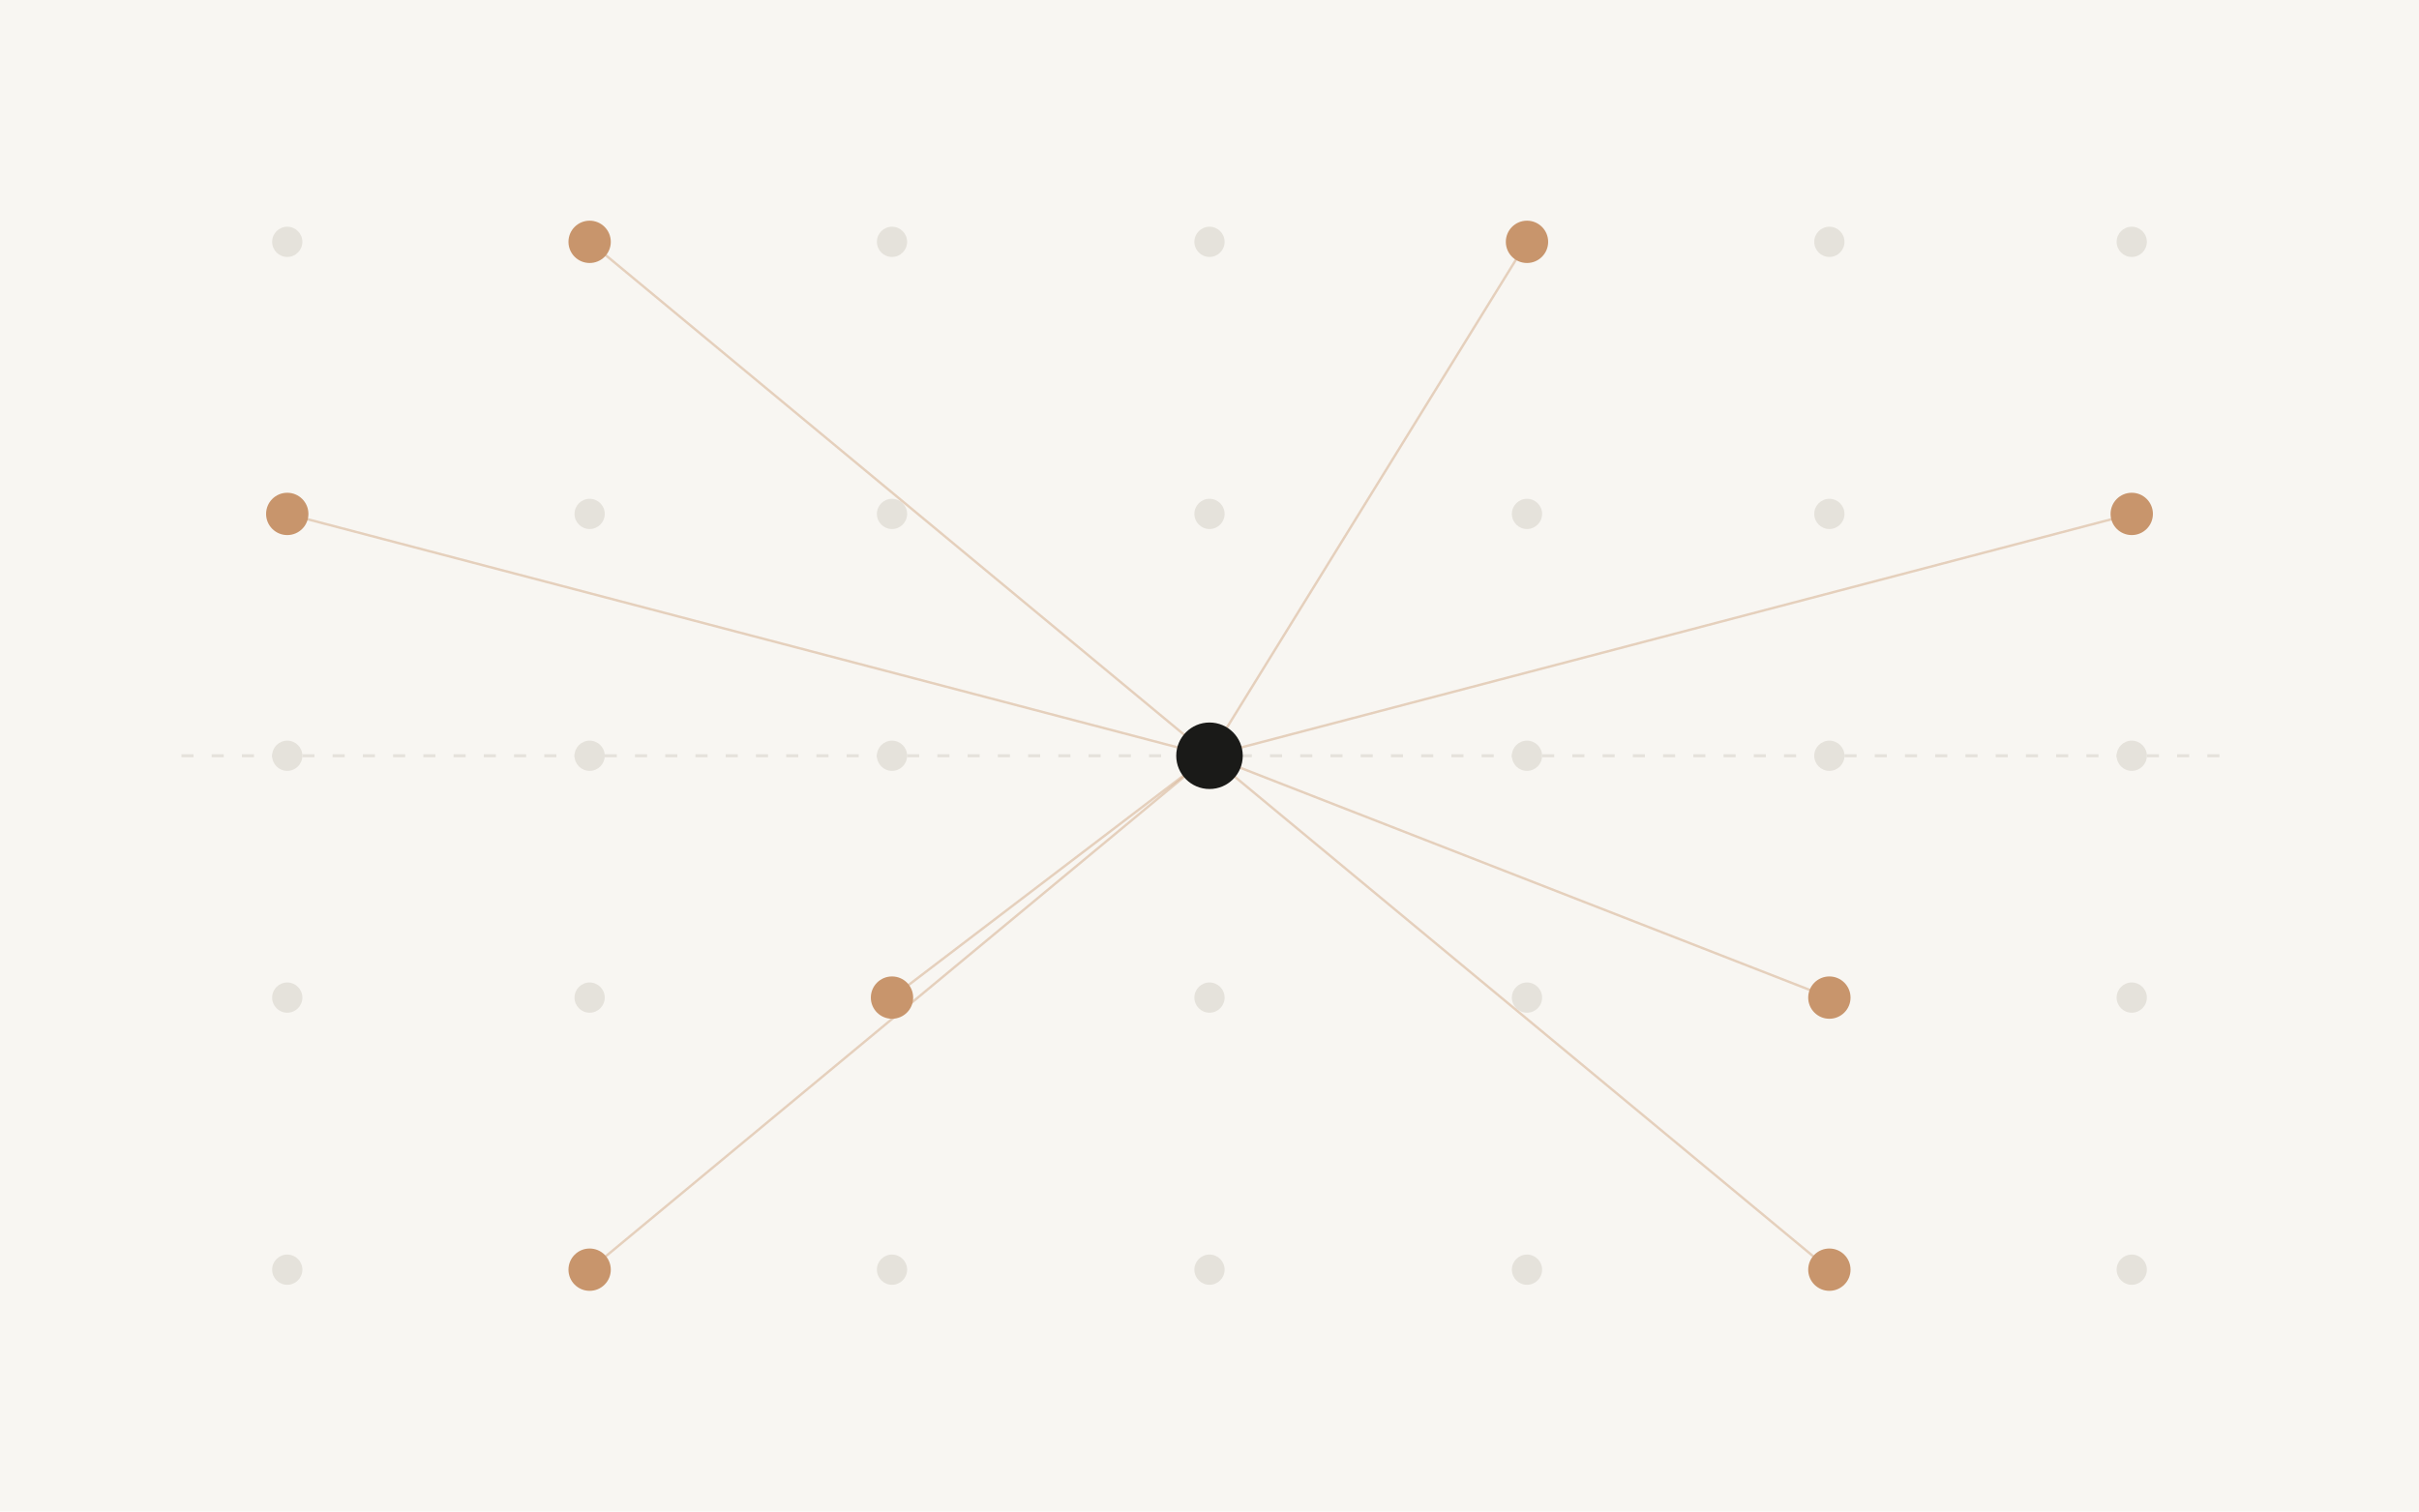
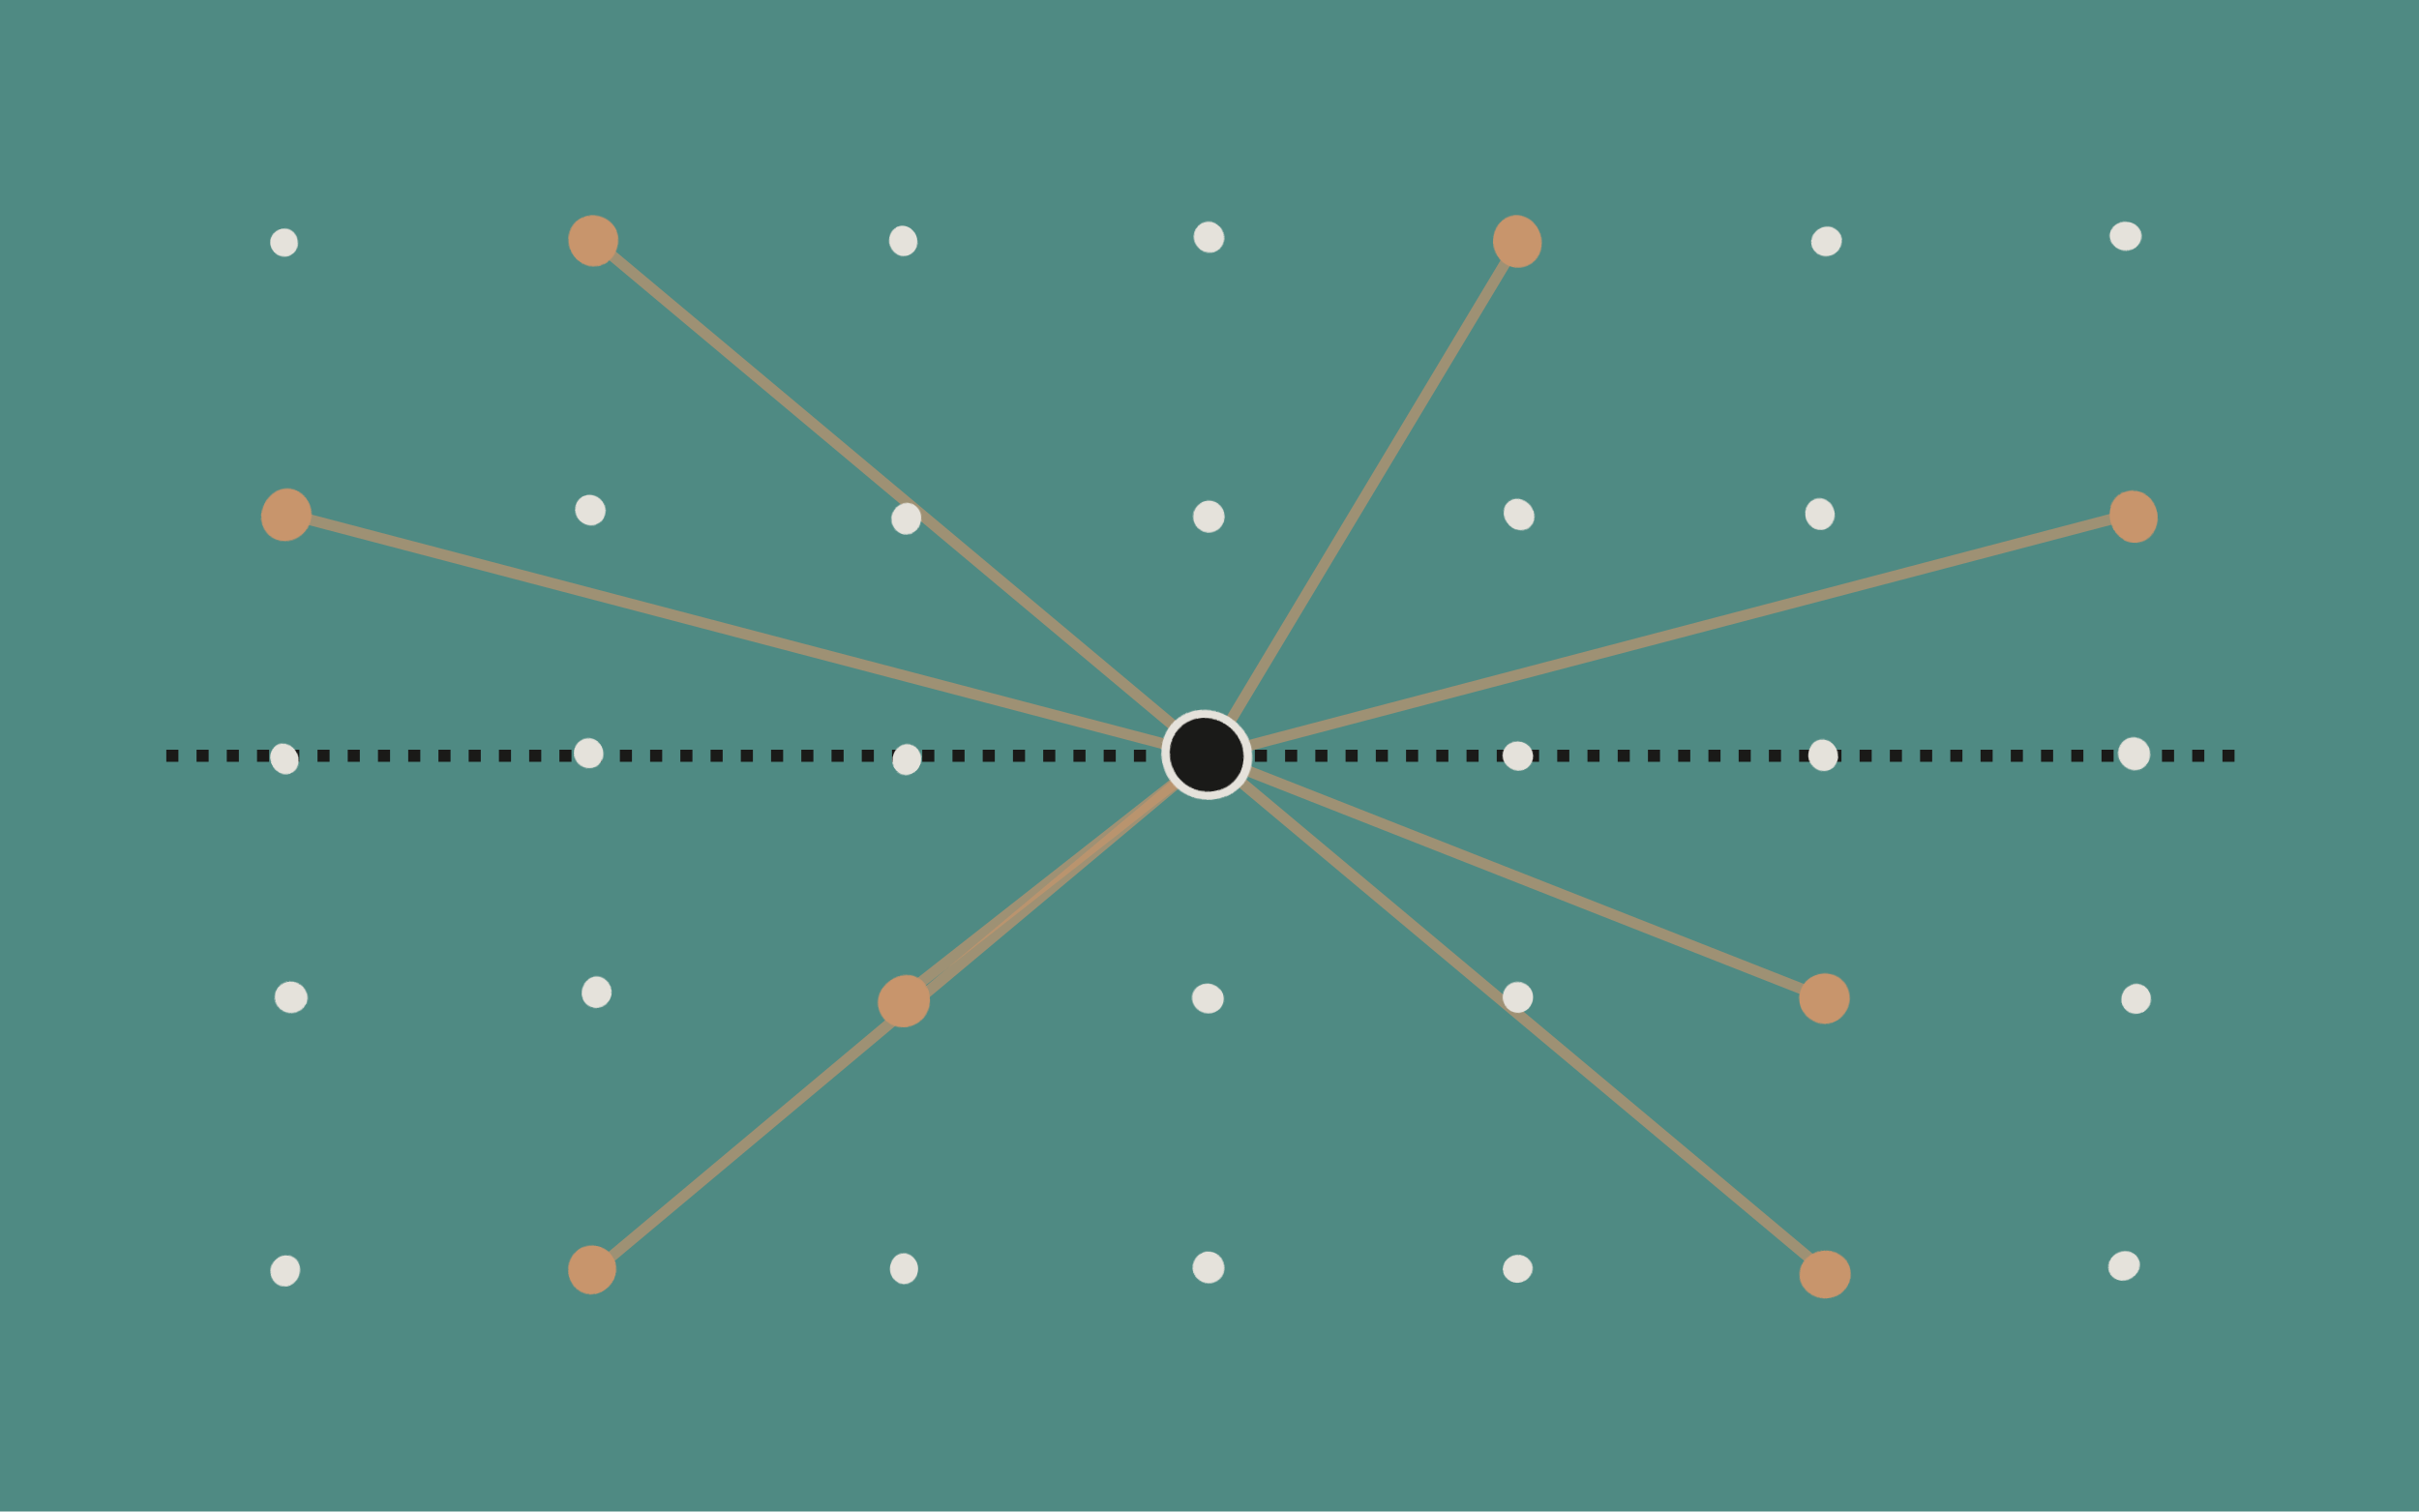
<svg xmlns="http://www.w3.org/2000/svg" viewBox="0 0 800 500">
-   <rect width="800" height="500" fill="#f8f6f2" />
-   <circle cx="95" cy="80" r="5" fill="#e5e2db" />
-   <circle cx="195" cy="80" r="5" fill="#e5e2db" />
-   <circle cx="295" cy="80" r="5" fill="#e5e2db" />
-   <circle cx="400" cy="80" r="5" fill="#e5e2db" />
-   <circle cx="505" cy="80" r="5" fill="#e5e2db" />
-   <circle cx="605" cy="80" r="5" fill="#e5e2db" />
-   <circle cx="705" cy="80" r="5" fill="#e5e2db" />
-   <circle cx="95" cy="170" r="5" fill="#e5e2db" />
-   <circle cx="195" cy="170" r="5" fill="#e5e2db" />
-   <circle cx="295" cy="170" r="5" fill="#e5e2db" />
-   <circle cx="400" cy="170" r="5" fill="#e5e2db" />
-   <circle cx="505" cy="170" r="5" fill="#e5e2db" />
-   <circle cx="605" cy="170" r="5" fill="#e5e2db" />
-   <circle cx="705" cy="170" r="5" fill="#e5e2db" />
-   <circle cx="95" cy="250" r="5" fill="#e5e2db" />
-   <circle cx="195" cy="250" r="5" fill="#e5e2db" />
-   <circle cx="295" cy="250" r="5" fill="#e5e2db" />
-   <circle cx="400" cy="250" r="5" fill="#e5e2db" />
-   <circle cx="505" cy="250" r="5" fill="#e5e2db" />
-   <circle cx="605" cy="250" r="5" fill="#e5e2db" />
-   <circle cx="705" cy="250" r="5" fill="#e5e2db" />
-   <circle cx="95" cy="330" r="5" fill="#e5e2db" />
-   <circle cx="195" cy="330" r="5" fill="#e5e2db" />
-   <circle cx="295" cy="330" r="5" fill="#e5e2db" />
-   <circle cx="400" cy="330" r="5" fill="#e5e2db" />
-   <circle cx="505" cy="330" r="5" fill="#e5e2db" />
-   <circle cx="605" cy="330" r="5" fill="#e5e2db" />
-   <circle cx="705" cy="330" r="5" fill="#e5e2db" />
-   <circle cx="95" cy="420" r="5" fill="#e5e2db" />
-   <circle cx="195" cy="420" r="5" fill="#e5e2db" />
-   <circle cx="295" cy="420" r="5" fill="#e5e2db" />
-   <circle cx="400" cy="420" r="5" fill="#e5e2db" />
-   <circle cx="505" cy="420" r="5" fill="#e5e2db" />
-   <circle cx="605" cy="420" r="5" fill="#e5e2db" />
-   <circle cx="705" cy="420" r="5" fill="#e5e2db" />
-   <line x1="60" y1="250" x2="740" y2="250" stroke="#e5e2db" stroke-width="1" stroke-dasharray="4 6" />
-   <line x1="195" y1="80" x2="400" y2="250" stroke="#C8956C" stroke-width="0.8" opacity="0.4" />
-   <line x1="505" y1="80" x2="400" y2="250" stroke="#C8956C" stroke-width="0.8" opacity="0.4" />
-   <line x1="95" y1="170" x2="400" y2="250" stroke="#C8956C" stroke-width="0.8" opacity="0.4" />
-   <line x1="705" y1="170" x2="400" y2="250" stroke="#C8956C" stroke-width="0.8" opacity="0.4" />
-   <line x1="295" y1="330" x2="400" y2="250" stroke="#C8956C" stroke-width="0.8" opacity="0.4" />
-   <line x1="605" y1="330" x2="400" y2="250" stroke="#C8956C" stroke-width="0.8" opacity="0.4" />
-   <line x1="195" y1="420" x2="400" y2="250" stroke="#C8956C" stroke-width="0.8" opacity="0.4" />
-   <line x1="605" y1="420" x2="400" y2="250" stroke="#C8956C" stroke-width="0.8" opacity="0.4" />
-   <circle cx="195" cy="80" r="7" fill="#C8956C" />
-   <circle cx="505" cy="80" r="7" fill="#C8956C" />
-   <circle cx="95" cy="170" r="7" fill="#C8956C" />
-   <circle cx="705" cy="170" r="7" fill="#C8956C" />
-   <circle cx="295" cy="330" r="7" fill="#C8956C" />
-   <circle cx="605" cy="330" r="7" fill="#C8956C" />
-   <circle cx="195" cy="420" r="7" fill="#C8956C" />
-   <circle cx="605" cy="420" r="7" fill="#C8956C" />
-   <circle cx="400" cy="250" r="11" fill="#1a1a18" />
+   <defs>
+     <filter id="hd" x="-20%" y="-20%" width="140%" height="140%">
+       <feTurbulence type="fractalNoise" baseFrequency="0.012" numOctaves="2" seed="6" result="n" />
+       <feDisplacementMap in="SourceGraphic" in2="n" scale="9" xChannelSelector="R" yChannelSelector="G" />
+     </filter>
+   </defs>
+   <rect width="800" height="500" fill="#4f8a83" />
+   <g>
+     <line x1="55" y1="250" x2="745" y2="250" stroke="#1a1a18" stroke-width="4" stroke-dasharray="4 6" />
+     <line x1="193.2" y1="76.8" x2="403.8" y2="253.2" stroke="#C8956C" stroke-width="3.6" opacity="0.65" />
+     <line x1="504.6" y1="75.7" x2="397.4" y2="254.3" stroke="#C8956C" stroke-width="3.6" opacity="0.65" />
+     <line x1="90.2" y1="168.7" x2="404.8" y2="251.3" stroke="#C8956C" stroke-width="3.6" opacity="0.65" />
+     <line x1="709.8" y1="168.7" x2="395.2" y2="251.3" stroke="#C8956C" stroke-width="3.6" opacity="0.65" />
+     <line x1="294.1" y1="333.1" x2="403.9" y2="246.9" stroke="#C8956C" stroke-width="3.6" opacity="0.65" />
+     <line x1="607.7" y1="331.8" x2="395.4" y2="248.2" stroke="#C8956C" stroke-width="3.6" opacity="0.65" />
+     <line x1="193.2" y1="423.2" x2="403.8" y2="246.8" stroke="#C8956C" stroke-width="3.6" opacity="0.65" />
+     <line x1="606.8" y1="423.2" x2="396.2" y2="246.8" stroke="#C8956C" stroke-width="3.6" opacity="0.65" />
+   </g>
+   <g filter="url(#hd)">
+     <circle cx="95" cy="80" r="5" fill="#e5e2db" />
+     <circle cx="197" cy="80" r="5" fill="#e5e2db" />
+     <circle cx="298" cy="80" r="5" fill="#e5e2db" />
+     <circle cx="400" cy="80" r="5" fill="#e5e2db" />
+     <circle cx="502" cy="80" r="5" fill="#e5e2db" />
+     <circle cx="603" cy="80" r="5" fill="#e5e2db" />
+     <circle cx="705" cy="80" r="5" fill="#e5e2db" />
+     <circle cx="95" cy="170" r="5" fill="#e5e2db" />
+     <circle cx="197" cy="170" r="5" fill="#e5e2db" />
+     <circle cx="298" cy="170" r="5" fill="#e5e2db" />
+     <circle cx="400" cy="170" r="5" fill="#e5e2db" />
+     <circle cx="502" cy="170" r="5" fill="#e5e2db" />
+     <circle cx="603" cy="170" r="5" fill="#e5e2db" />
+     <circle cx="705" cy="170" r="5" fill="#e5e2db" />
+     <circle cx="95" cy="250" r="5" fill="#e5e2db" />
+     <circle cx="197" cy="250" r="5" fill="#e5e2db" />
+     <circle cx="298" cy="250" r="5" fill="#e5e2db" />
+     <circle cx="400" cy="250" r="5" fill="#e5e2db" />
+     <circle cx="502" cy="250" r="5" fill="#e5e2db" />
+     <circle cx="603" cy="250" r="5" fill="#e5e2db" />
+     <circle cx="705" cy="250" r="5" fill="#e5e2db" />
+     <circle cx="95" cy="330" r="5" fill="#e5e2db" />
+     <circle cx="197" cy="330" r="5" fill="#e5e2db" />
+     <circle cx="298" cy="330" r="5" fill="#e5e2db" />
+     <circle cx="400" cy="330" r="5" fill="#e5e2db" />
+     <circle cx="502" cy="330" r="5" fill="#e5e2db" />
+     <circle cx="603" cy="330" r="5" fill="#e5e2db" />
+     <circle cx="705" cy="330" r="5" fill="#e5e2db" />
+     <circle cx="95" cy="420" r="5" fill="#e5e2db" />
+     <circle cx="197" cy="420" r="5" fill="#e5e2db" />
+     <circle cx="298" cy="420" r="5" fill="#e5e2db" />
+     <circle cx="400" cy="420" r="5" fill="#e5e2db" />
+     <circle cx="502" cy="420" r="5" fill="#e5e2db" />
+     <circle cx="603" cy="420" r="5" fill="#e5e2db" />
+     <circle cx="705" cy="420" r="5" fill="#e5e2db" />
+     <circle cx="197" cy="80" r="8.26" fill="#C8956C" />
+     <circle cx="502" cy="80" r="8.26" fill="#C8956C" />
+     <circle cx="95" cy="170" r="8.26" fill="#C8956C" />
+     <circle cx="705" cy="170" r="8.26" fill="#C8956C" />
+     <circle cx="298" cy="330" r="8.26" fill="#C8956C" />
+     <circle cx="603" cy="330" r="8.26" fill="#C8956C" />
+     <circle cx="197" cy="420" r="8.26" fill="#C8956C" />
+     <circle cx="603" cy="420" r="8.26" fill="#C8956C" />
+     <circle cx="400" cy="250" r="12.98" fill="#1a1a18" stroke="#e5e2db" stroke-width="2.7" />
+   </g>
</svg>
